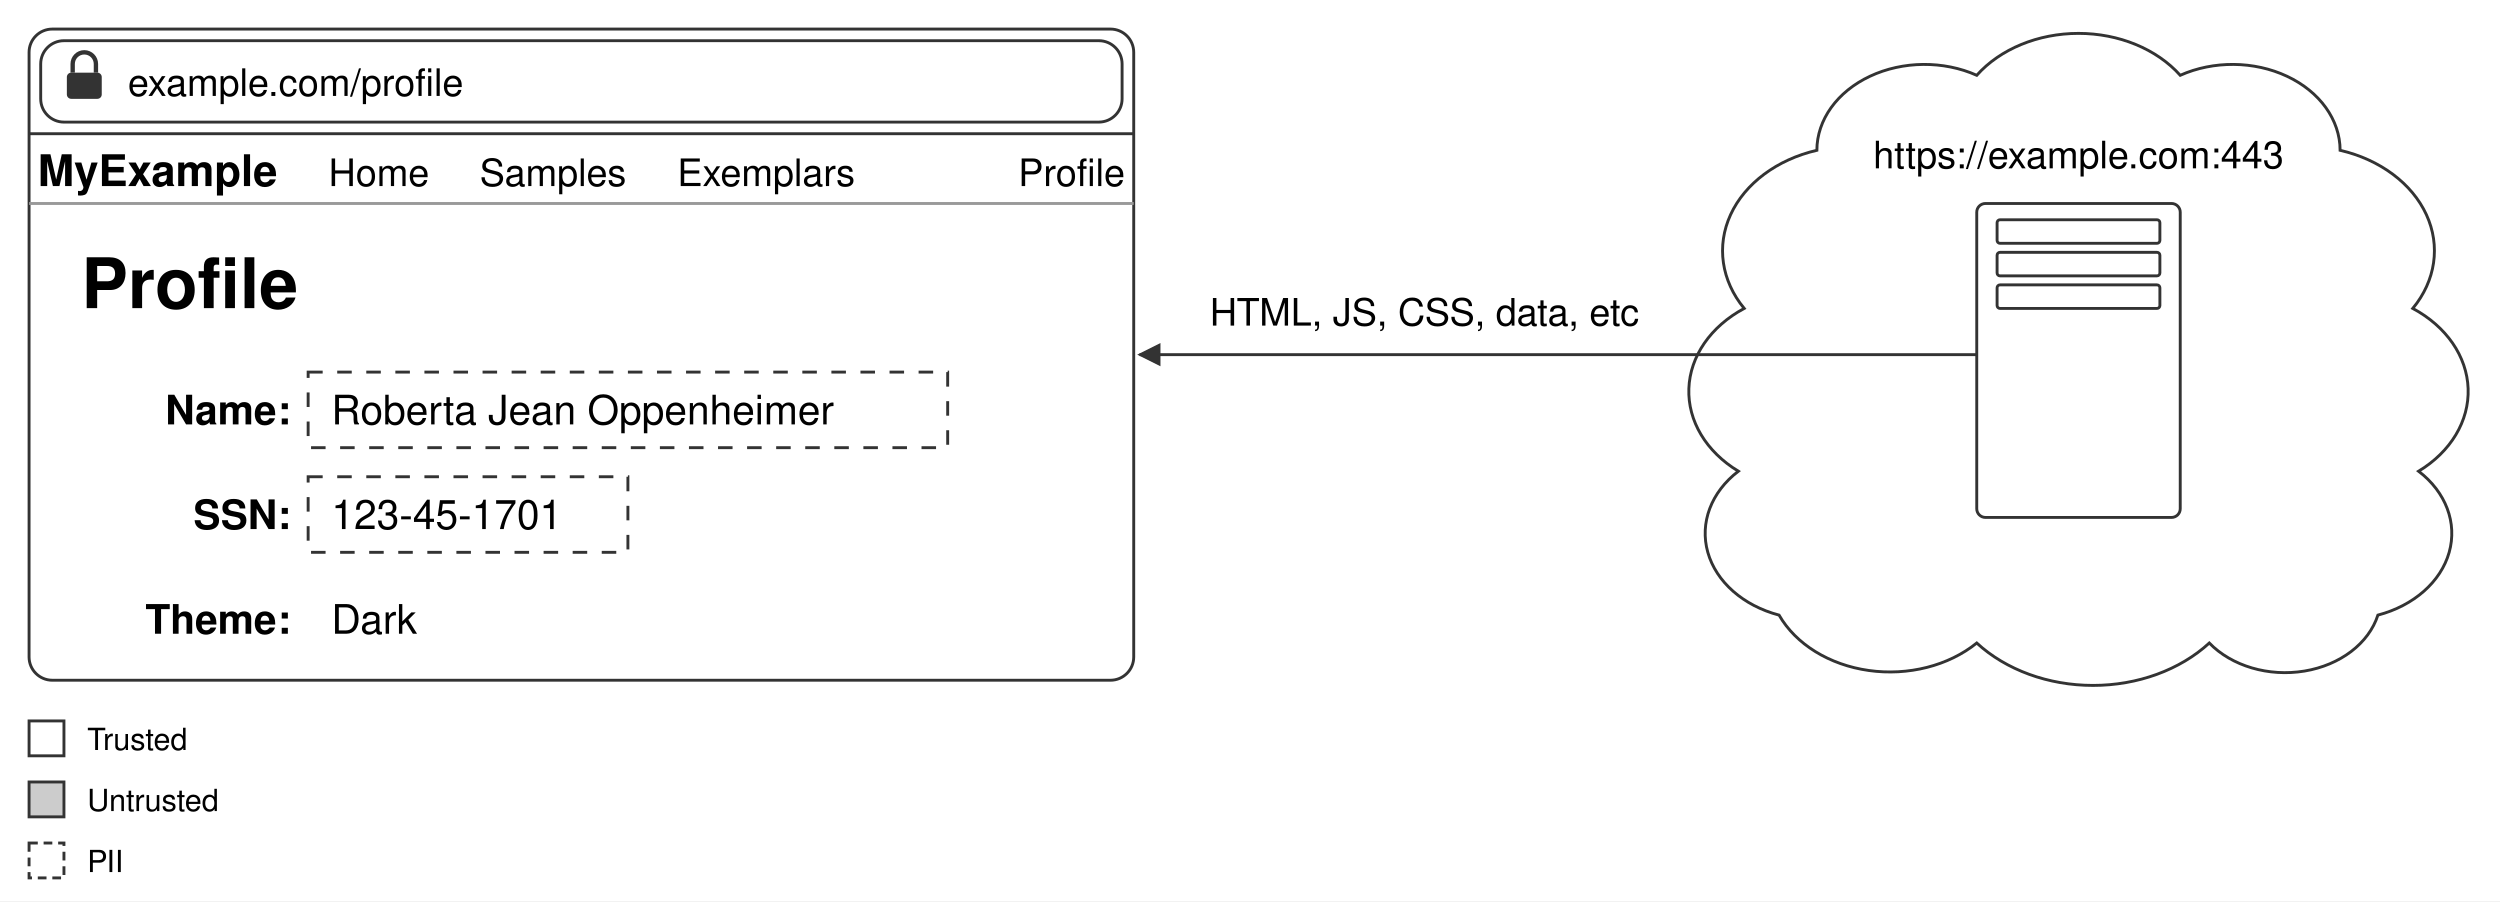
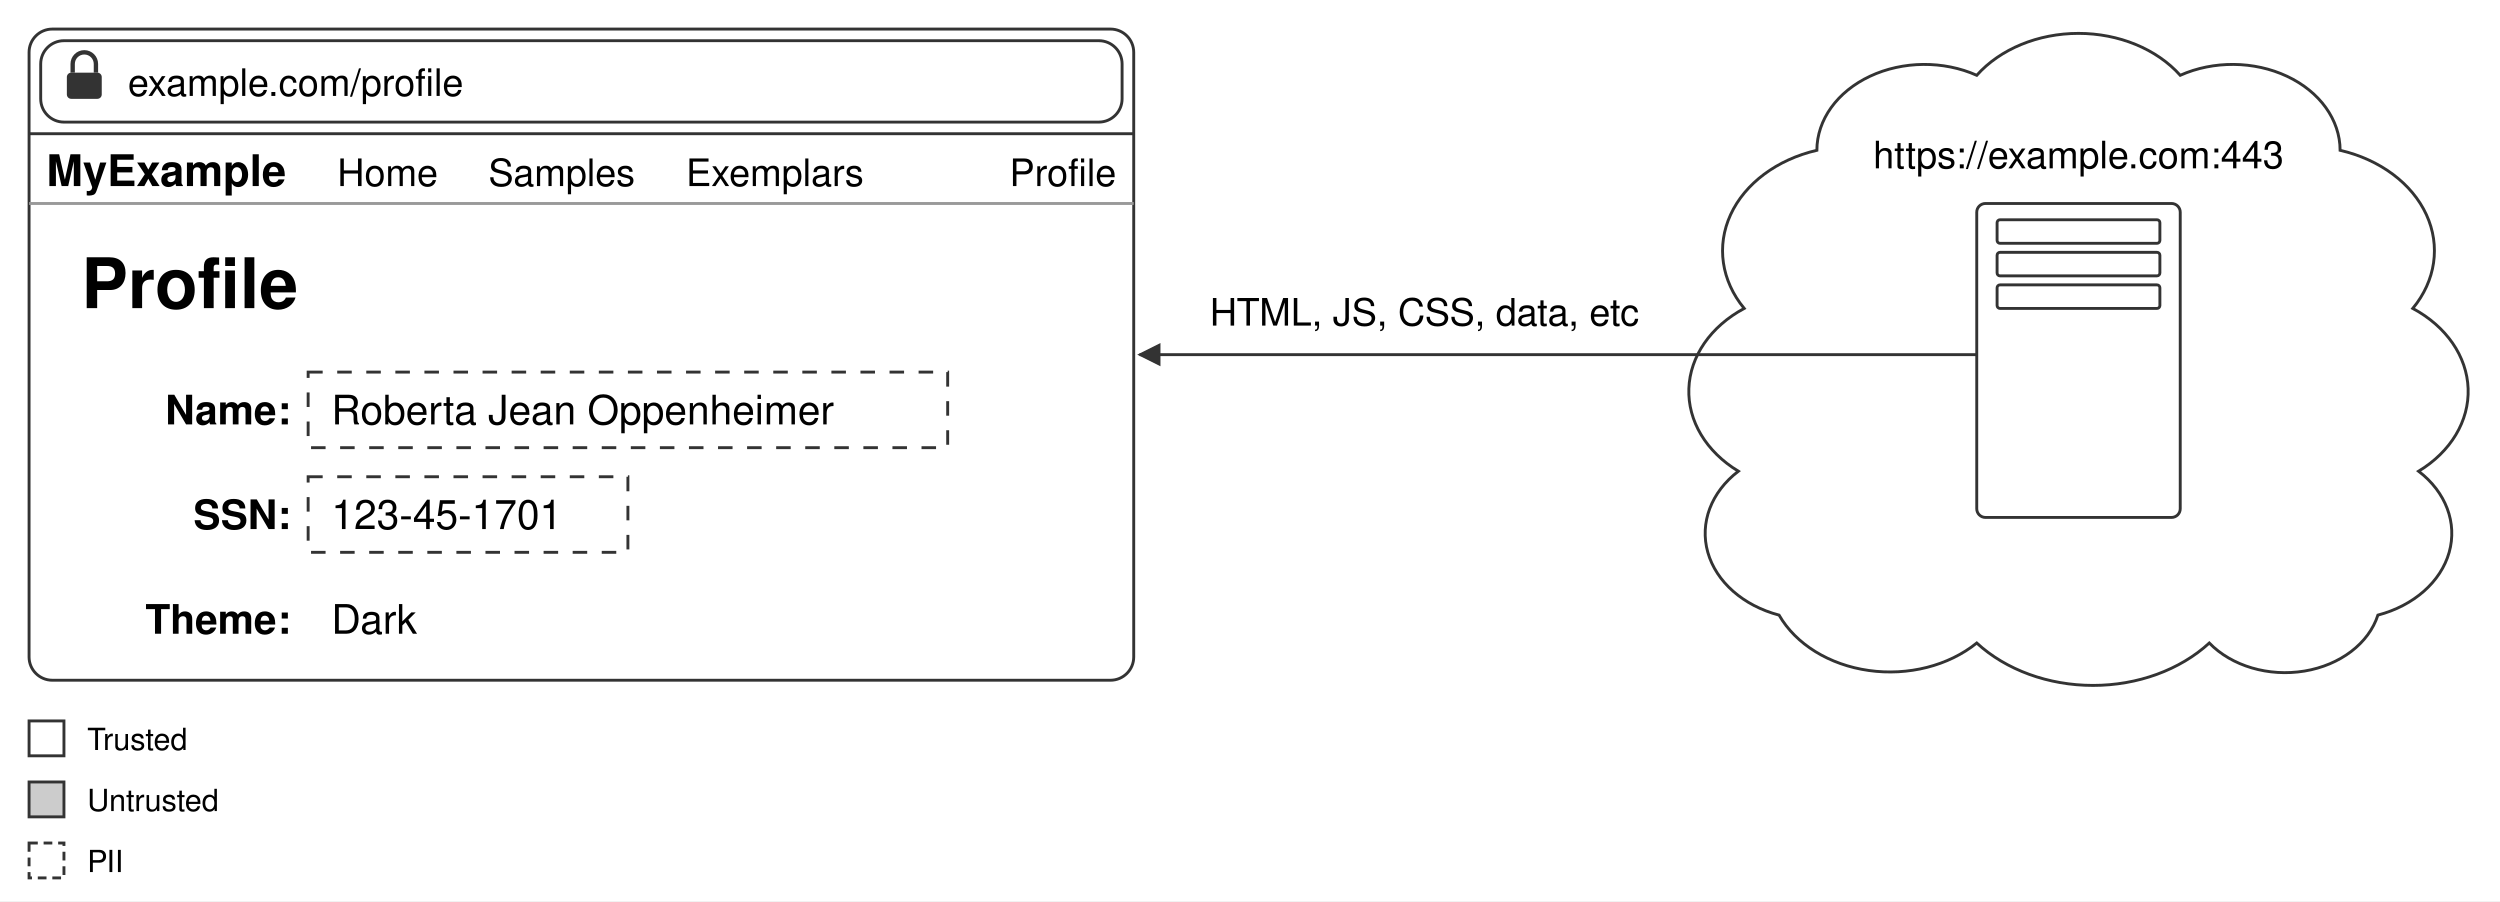
<svg xmlns="http://www.w3.org/2000/svg" width="860" height="310" viewBox="0 0 860 310" font-family="-apple-system, BlinkMacSystemFont, 'Segoe UI', Helvetica, Arial, sans-serif" font-size="14" fill="#000">
  <defs>
    <marker id="arrowhead" viewBox="0 0 10 10" refX="9" refY="5" markerWidth="8" markerHeight="8" orient="auto-start-reverse">
      <path d="M0,0 L10,5 L0,10 z" fill="#333" />
    </marker>
  </defs>
  <rect width="860" height="310" fill="#fff" />
  <rect x="10" y="10" width="380" height="224" rx="8" fill="#fff" stroke="#333" />
  <rect x="14" y="14" width="372" height="28" rx="8" fill="#fff" stroke="#333" />
  <path d="M25,25 v-3 a4,4 0 0 1 8,0 v3" fill="none" stroke="#333" stroke-width="1.5" />
  <rect x="23" y="25" width="12" height="9" rx="1.5" fill="#333" />
  <text x="44" y="33" font-size="13">example.com/profile</text>
  <line x1="10" y1="46" x2="390" y2="46" stroke="#333" />
-   <text x="13" y="64" font-size="15" font-weight="bold">MyExample</text>
-   <text x="113" y="64" font-size="13">Home</text>
-   <text x="165" y="64" font-size="13">Samples</text>
-   <text x="233" y="64" font-size="13">Exemplars</text>
-   <text x="387" y="64" font-size="13" text-anchor="end">Profile</text>
+   <text x="16" y="64" font-size="15" font-weight="bold">MyExample</text>
+   <text x="116" y="64" font-size="13">Home</text>
+   <text x="168" y="64" font-size="13">Samples</text>
+   <text x="236" y="64" font-size="13">Exemplars</text>
+   <text x="384" y="64" font-size="13" text-anchor="end">Profile</text>
  <line x1="10" y1="70" x2="390" y2="70" stroke="#999" />
  <text x="28" y="106" font-size="24" font-weight="bold">Profile</text>
  <text x="100" y="146" text-anchor="end" font-weight="bold">Name:</text>
  <rect x="106" y="128" width="220" height="26" fill="#fff" stroke="#333" stroke-dasharray="5 5" />
  <text x="114" y="146">Roberta Jean Oppenheimer</text>
  <text x="100" y="182" text-anchor="end" font-weight="bold">SSN:</text>
  <rect x="106" y="164" width="110" height="26" fill="#fff" stroke="#333" stroke-dasharray="5 5" />
  <text x="114" y="182">123-45-1701</text>
  <text x="100" y="218" text-anchor="end" font-weight="bold">Theme:</text>
  <text x="114" y="218">Dark</text>
  <path d="M612,211.6            A37,29.6 0 0 1 598,162.1            A43,34.4 0 0 1 600,106.1            A45,36 0 0 1 625,51.7            A37,29.6 0 0 1 680,25.9            A43,34.4 0 0 1 750,25.9            A37,29.6 0 0 1 805,51.7            A45,36 0 0 1 830,106.1            A43,34.4 0 0 1 832,162.1            A37,29.6 0 0 1 818,211.6            A33,26.4 0 0 1 760,221.2            A53,42.4 0 0 1 680,221.2            A42,33.6 0 0 1 612,211.6 z" fill="#fff" stroke="#333" />
  <rect x="680" y="70" width="70" height="108" rx="3" fill="#fff" stroke="#333" />
  <rect x="687" y="75.6" width="56" height="8.1" rx="1" fill="#fff" stroke="#333" />
  <rect x="687" y="86.8" width="56" height="8.1" rx="1" fill="#fff" stroke="#333" />
  <rect x="687" y="98" width="56" height="8.1" rx="1" fill="#fff" stroke="#333" />
  <text x="715" y="57.9" text-anchor="middle" font-size="13">https://example.com:443</text>
  <line x1="680" y1="122" x2="392" y2="122" stroke="#333" marker-end="url(#arrowhead)" />
  <text x="490" y="112" text-anchor="middle" font-size="13">HTML, JS, CSS, data, etc</text>
  <rect x="10" y="248" width="12" height="12" fill="#fff" stroke="#333" />
  <text x="30" y="258" font-size="10.5">Trusted</text>
  <rect x="10" y="269" width="12" height="12" fill="#ccc" stroke="#333" />
  <text x="30" y="279" font-size="10.5">Untrusted</text>
  <rect x="10" y="290" width="12" height="12" fill="#fff" stroke="#333" stroke-dasharray="3 2" />
  <text x="30" y="300" font-size="10.5">PII</text>
</svg>
